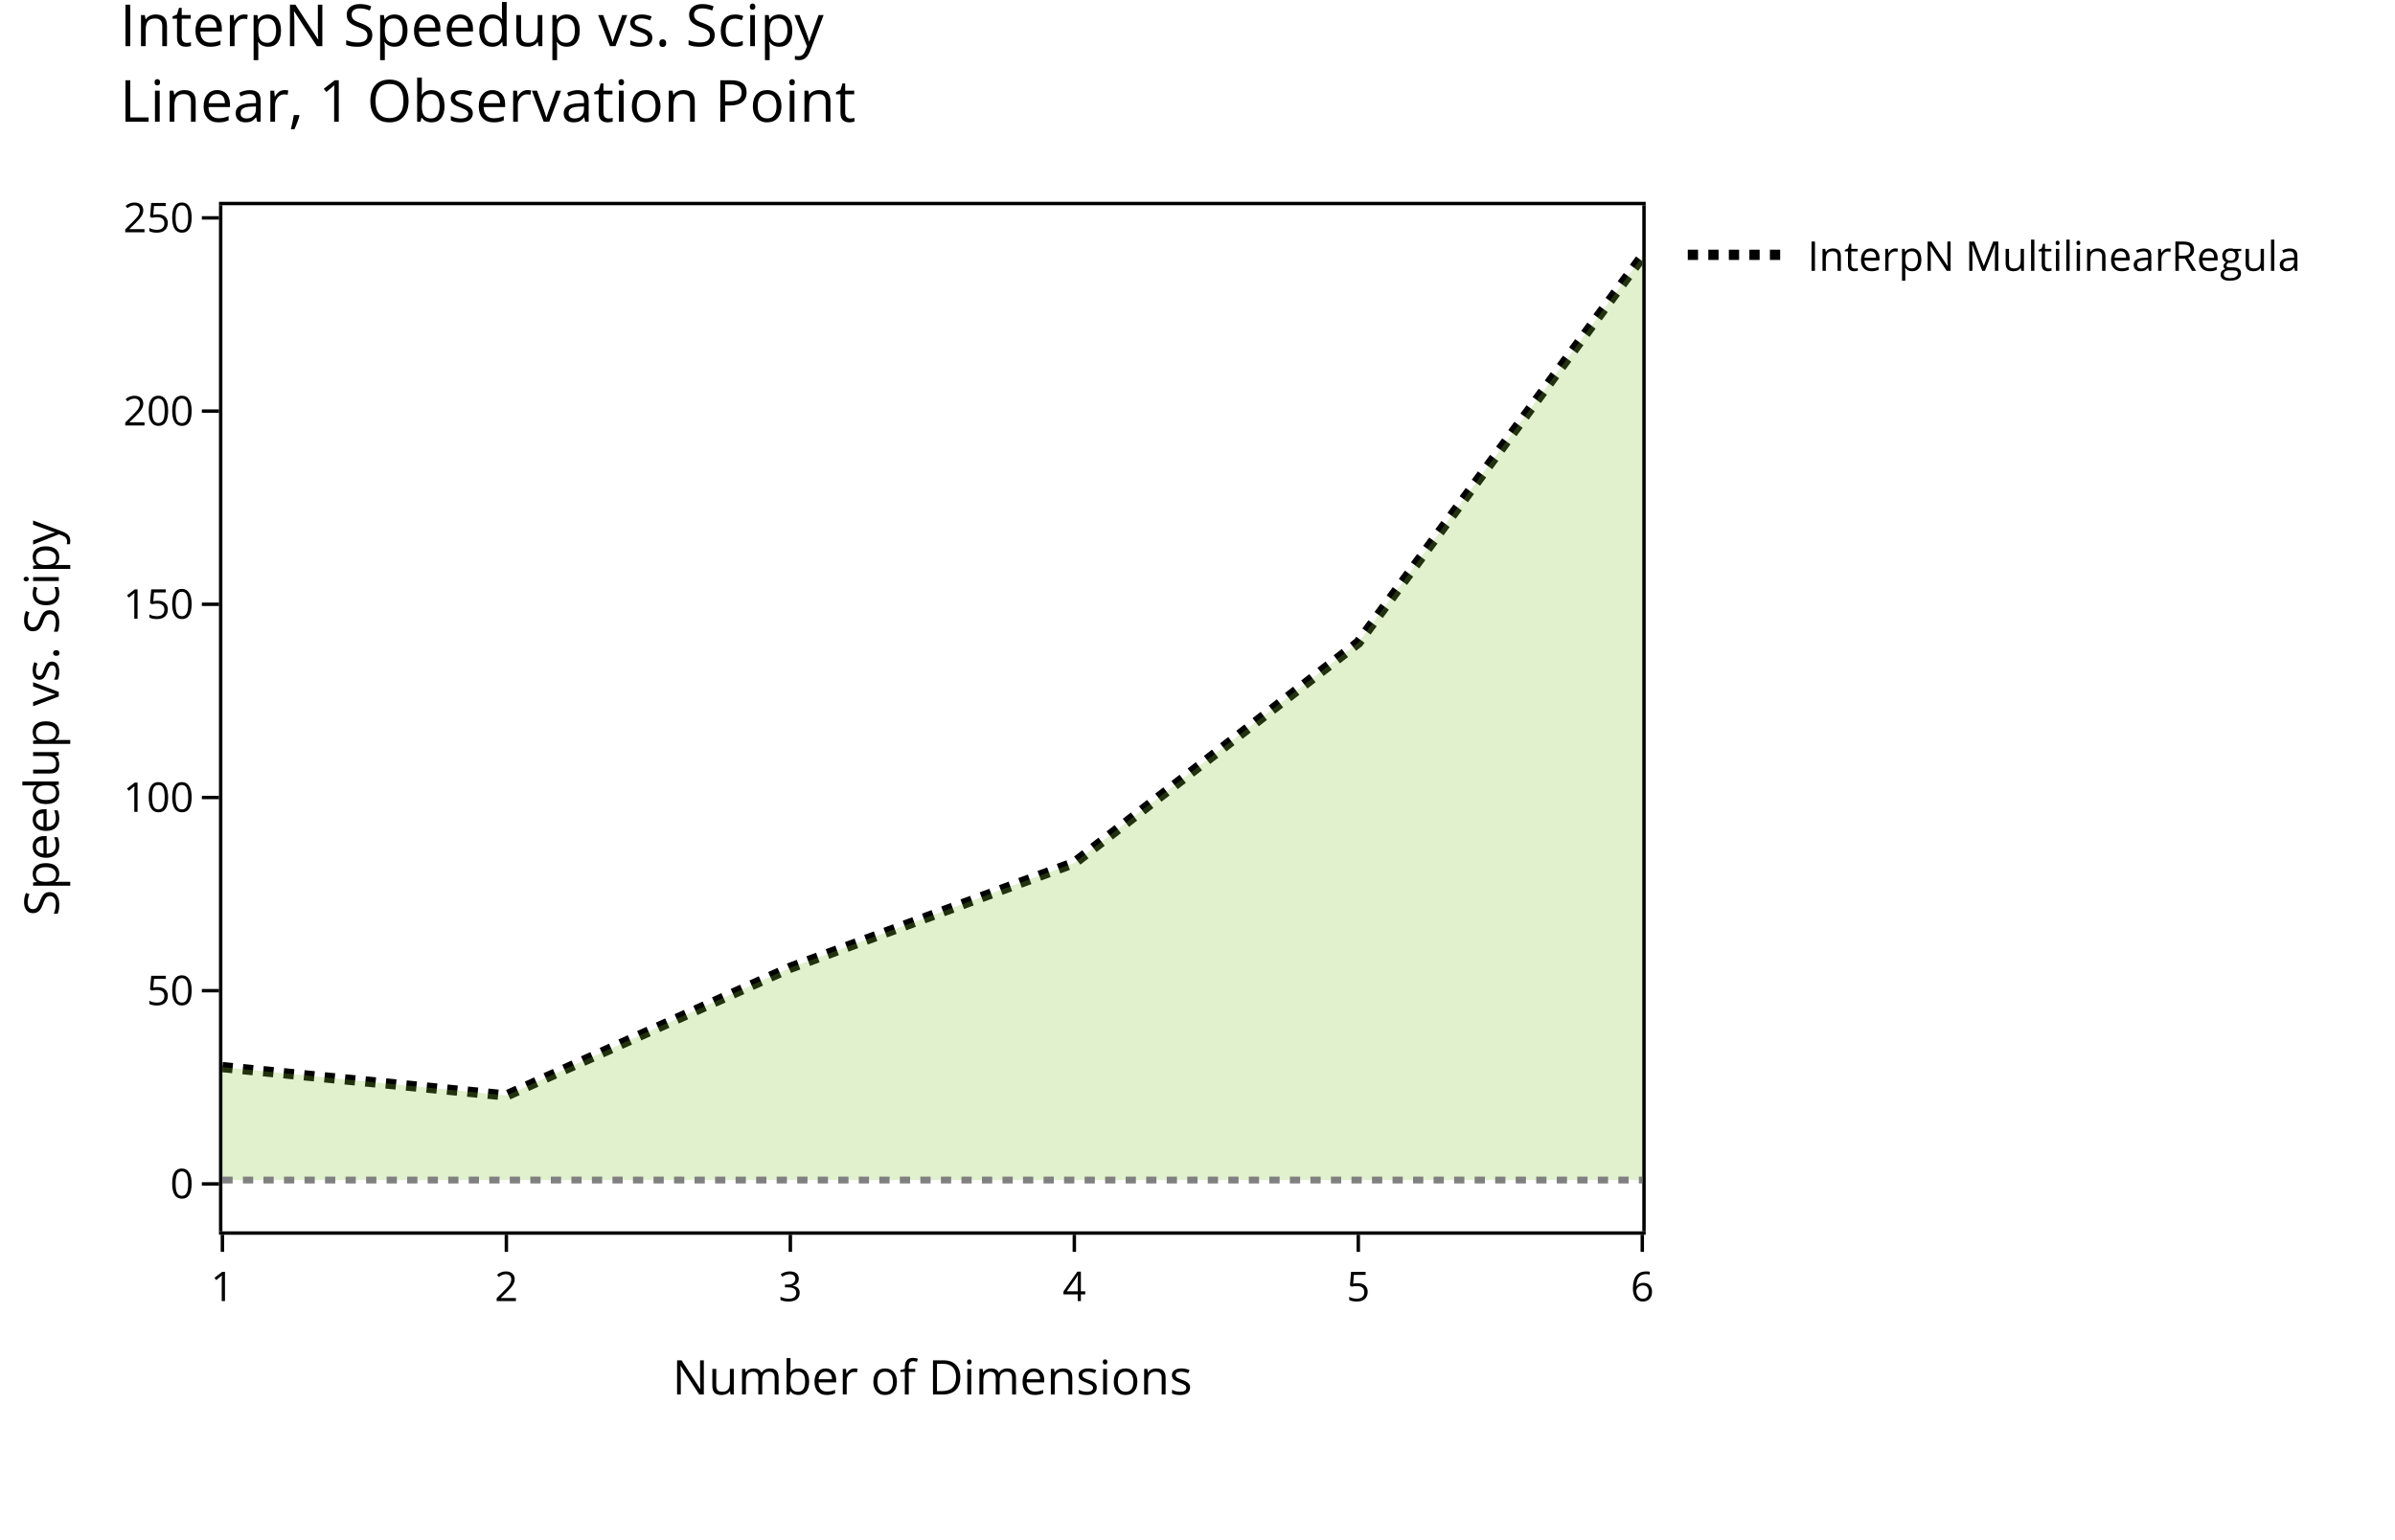
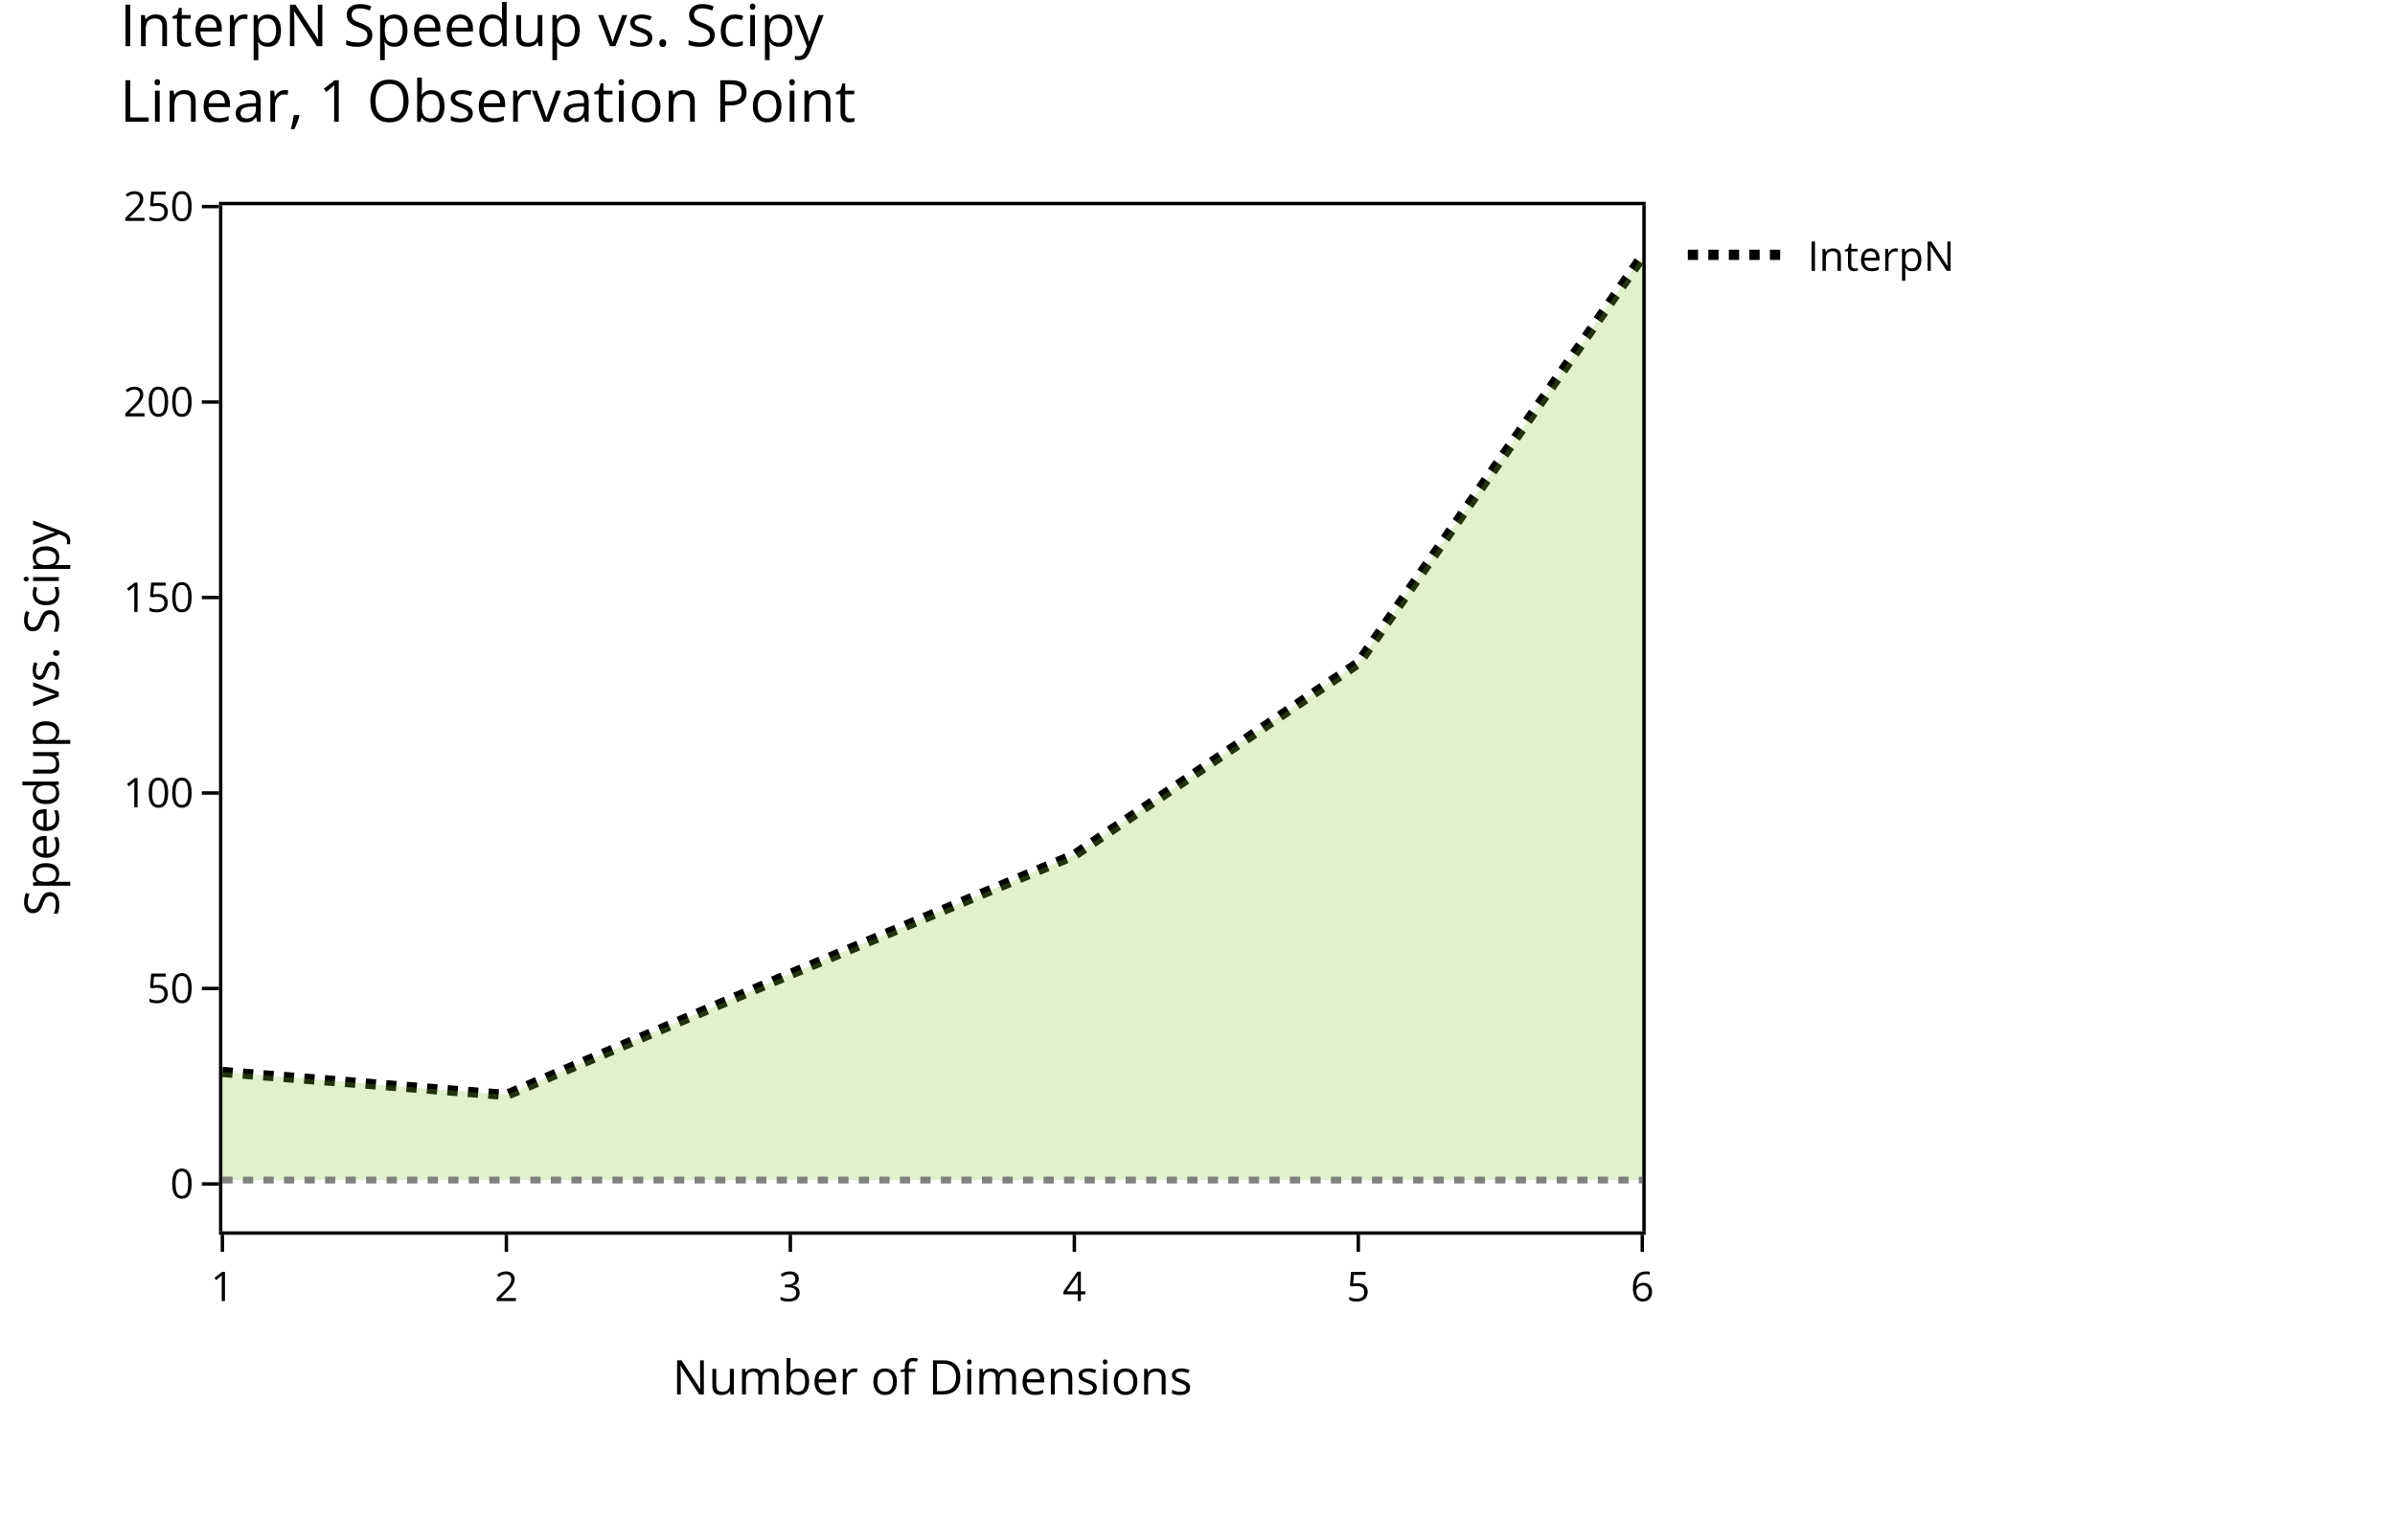
<svg xmlns="http://www.w3.org/2000/svg" class="main-svg" width="700" height="450" style="" viewBox="0 0 700 450">
  <rect x="0" y="0" width="700" height="450" style="fill: rgb(0, 0, 0); fill-opacity: 0;" />
-   <defs id="defs-471836">
+   <defs id="defs-07cdf6">
    <g class="clips">
-       <clipPath id="clip471836xyplot" class="plotclip">
+       <clipPath id="clip07cdf6xyplot" class="plotclip">
        <rect width="415" height="300" />
      </clipPath>
-       <clipPath class="axesclip" id="clip471836x">
+       <clipPath class="axesclip" id="clip07cdf6x">
        <rect x="65" y="0" width="415" height="450" />
      </clipPath>
-       <clipPath class="axesclip" id="clip471836y">
+       <clipPath class="axesclip" id="clip07cdf6y">
        <rect x="0" y="60" width="700" height="300" />
      </clipPath>
-       <clipPath class="axesclip" id="clip471836xy">
+       <clipPath class="axesclip" id="clip07cdf6xy">
        <rect x="65" y="60" width="415" height="300" />
      </clipPath>
    </g>
    <g class="gradients" />
    <g class="patterns" />
  </defs>
  <g class="bglayer">
    <rect class="bg" x="65" y="60" width="415" height="300" style="fill: rgb(0, 0, 0); fill-opacity: 0; stroke-width: 0;" />
  </g>
  <g class="layer-below">
    <g class="imagelayer" />
    <g class="shapelayer" />
  </g>
  <g class="cartesianlayer">
    <g class="subplot xy">
      <g class="layer-subplot">
        <g class="shapelayer" />
        <g class="imagelayer" />
      </g>
      <g class="minor-gridlayer">
        <g class="x" />
        <g class="y" />
      </g>
      <g class="gridlayer">
        <g class="x" />
        <g class="y" />
      </g>
      <g class="zerolinelayer" />
      <g class="layer-between">
        <g class="shapelayer" />
        <g class="imagelayer" />
      </g>
      <path class="xlines-below" />
      <path class="ylines-below" />
      <g class="overlines-below" />
      <g class="xaxislayer-below" />
      <g class="yaxislayer-below" />
      <g class="overaxes-below" />
      <g class="overplot">
-         <g class="xy" transform="translate(65,60)" clip-path="url(#clip471836xyplot)">
+         <g class="xy" transform="translate(65,60)" clip-path="url(#clip07cdf6xyplot)">
          <g class="scatterlayer mlayer">
-             <g class="trace scatter trace094508" style="stroke-miterlimit: 2; opacity: 1;">
+             <g class="trace scatter tracef62d0e" style="stroke-miterlimit: 2; opacity: 1;">
              <g class="fills" />
              <g class="errorbars" />
              <g class="lines">
-                 <path class="js-line" d="M0,251.98L83,260.29L166,222.92L249,192.26L332,127.88L415,15" style="vector-effect: none; fill: none; stroke: rgb(0, 0, 0); stroke-opacity: 1; stroke-dasharray: 3px, 3px; stroke-width: 3px; opacity: 1;" />
+                 <path class="js-line" d="M0,253.4L83,260.14L166,224.77L249,189.97L332,133.86L415,15" style="vector-effect: none; fill: none; stroke: rgb(0, 0, 0); stroke-opacity: 1; stroke-dasharray: 3px, 3px; stroke-width: 3px; opacity: 1;" />
              </g>
              <g class="points" />
              <g class="text" />
            </g>
-             <g class="trace scatter tracef6c69e" style="stroke-miterlimit: 2; opacity: 1;">
+             <g class="trace scatter tracea8b769" style="stroke-miterlimit: 2; opacity: 1;">
              <g class="fills">
                <g>
-                   <path class="js-fill" d="M0,251.98L83,260.29L166,222.92L249,192.26L332,127.88L415,15L415,285L0,285Z" style="fill: rgb(139, 196, 59); fill-opacity: 0.25; stroke-width: 0;" />
+                   <path class="js-fill" d="M0,253.4L83,260.14L166,224.77L249,189.97L332,133.86L415,15L415,285L0,285Z" style="fill: rgb(139, 196, 59); fill-opacity: 0.25; stroke-width: 0;" />
                </g>
              </g>
              <g class="errorbars" />
              <g class="lines">
-                 <path class="js-line" d="M0,251.98L83,260.29L166,222.92L249,192.26L332,127.88L415,15L415,285L0,285" style="vector-effect: none; fill: none; stroke: rgb(239, 85, 59); stroke-opacity: 1; stroke-width: 0px; opacity: 1;" />
+                 <path class="js-line" d="M0,253.4L83,260.14L166,224.77L249,189.97L332,133.86L415,15L415,285L0,285" style="vector-effect: none; fill: none; stroke: rgb(239, 85, 59); stroke-opacity: 1; stroke-width: 0px; opacity: 1;" />
              </g>
              <g class="points" />
              <g class="text" />
            </g>
          </g>
        </g>
      </g>
      <path class="xlines-above crisp" d="M64,360.5H481M64,59.5H481" style="fill: none; stroke-width: 1px; stroke: rgb(0, 0, 0); stroke-opacity: 1;" />
      <path class="ylines-above crisp" d="M64.5,60V360M480.5,60V360" style="fill: none; stroke-width: 1px; stroke: rgb(0, 0, 0); stroke-opacity: 1;" />
      <g class="overlines-above" />
      <g class="xaxislayer-above">
        <path class="xtick ticks crisp" d="M0,361v5" transform="translate(65,0)" style="stroke: rgb(0, 0, 0); stroke-opacity: 1; stroke-width: 1px;" />
        <path class="xtick ticks crisp" d="M0,361v5" transform="translate(148,0)" style="stroke: rgb(0, 0, 0); stroke-opacity: 1; stroke-width: 1px;" />
        <path class="xtick ticks crisp" d="M0,361v5" transform="translate(231,0)" style="stroke: rgb(0, 0, 0); stroke-opacity: 1; stroke-width: 1px;" />
        <path class="xtick ticks crisp" d="M0,361v5" transform="translate(314,0)" style="stroke: rgb(0, 0, 0); stroke-opacity: 1; stroke-width: 1px;" />
        <path class="xtick ticks crisp" d="M0,361v5" transform="translate(397,0)" style="stroke: rgb(0, 0, 0); stroke-opacity: 1; stroke-width: 1px;" />
        <path class="xtick ticks crisp" d="M0,361v5" transform="translate(480,0)" style="stroke: rgb(0, 0, 0); stroke-opacity: 1; stroke-width: 1px;" />
        <g class="xtick">
          <text text-anchor="middle" x="0" y="380.4" transform="translate(65,0)" style="font-family: 'Open Sans', verdana, arial, sans-serif; font-size: 12px; fill: rgb(0, 0, 0); fill-opacity: 1; white-space: pre; opacity: 1;">1</text>
        </g>
        <g class="xtick">
          <text text-anchor="middle" x="0" y="380.4" style="font-family: 'Open Sans', verdana, arial, sans-serif; font-size: 12px; fill: rgb(0, 0, 0); fill-opacity: 1; white-space: pre; opacity: 1;" transform="translate(148,0)">2</text>
        </g>
        <g class="xtick">
          <text text-anchor="middle" x="0" y="380.4" style="font-family: 'Open Sans', verdana, arial, sans-serif; font-size: 12px; fill: rgb(0, 0, 0); fill-opacity: 1; white-space: pre; opacity: 1;" transform="translate(231,0)">3</text>
        </g>
        <g class="xtick">
          <text text-anchor="middle" x="0" y="380.4" style="font-family: 'Open Sans', verdana, arial, sans-serif; font-size: 12px; fill: rgb(0, 0, 0); fill-opacity: 1; white-space: pre; opacity: 1;" transform="translate(314,0)">4</text>
        </g>
        <g class="xtick">
          <text text-anchor="middle" x="0" y="380.4" style="font-family: 'Open Sans', verdana, arial, sans-serif; font-size: 12px; fill: rgb(0, 0, 0); fill-opacity: 1; white-space: pre; opacity: 1;" transform="translate(397,0)">5</text>
        </g>
        <g class="xtick">
          <text text-anchor="middle" x="0" y="380.4" style="font-family: 'Open Sans', verdana, arial, sans-serif; font-size: 12px; fill: rgb(0, 0, 0); fill-opacity: 1; white-space: pre; opacity: 1;" transform="translate(480,0)">6</text>
        </g>
      </g>
      <g class="yaxislayer-above">
-         <path class="ytick ticks crisp" d="M64,0h-5" transform="translate(0,346.13)" style="stroke: rgb(0, 0, 0); stroke-opacity: 1; stroke-width: 1px;" />
-         <path class="ytick ticks crisp" d="M64,0h-5" transform="translate(0,289.64)" style="stroke: rgb(0, 0, 0); stroke-opacity: 1; stroke-width: 1px;" />
-         <path class="ytick ticks crisp" d="M64,0h-5" transform="translate(0,233.16)" style="stroke: rgb(0, 0, 0); stroke-opacity: 1; stroke-width: 1px;" />
-         <path class="ytick ticks crisp" d="M64,0h-5" transform="translate(0,176.67)" style="stroke: rgb(0, 0, 0); stroke-opacity: 1; stroke-width: 1px;" />
-         <path class="ytick ticks crisp" d="M64,0h-5" transform="translate(0,120.19)" style="stroke: rgb(0, 0, 0); stroke-opacity: 1; stroke-width: 1px;" />
-         <path class="ytick ticks crisp" d="M64,0h-5" transform="translate(0,63.7)" style="stroke: rgb(0, 0, 0); stroke-opacity: 1; stroke-width: 1px;" />
+         <path class="ytick ticks crisp" d="M64,0h-5" transform="translate(0,346.14)" style="stroke: rgb(0, 0, 0); stroke-opacity: 1; stroke-width: 1px;" />
+         <path class="ytick ticks crisp" d="M64,0h-5" transform="translate(0,288.99)" style="stroke: rgb(0, 0, 0); stroke-opacity: 1; stroke-width: 1px;" />
+         <path class="ytick ticks crisp" d="M64,0h-5" transform="translate(0,231.84)" style="stroke: rgb(0, 0, 0); stroke-opacity: 1; stroke-width: 1px;" />
+         <path class="ytick ticks crisp" d="M64,0h-5" transform="translate(0,174.69)" style="stroke: rgb(0, 0, 0); stroke-opacity: 1; stroke-width: 1px;" />
+         <path class="ytick ticks crisp" d="M64,0h-5" transform="translate(0,117.54)" style="stroke: rgb(0, 0, 0); stroke-opacity: 1; stroke-width: 1px;" />
+         <path class="ytick ticks crisp" d="M64,0h-5" transform="translate(0,60.39)" style="stroke: rgb(0, 0, 0); stroke-opacity: 1; stroke-width: 1px;" />
        <g class="ytick">
-           <text text-anchor="end" x="56.6" y="4.2" transform="translate(0,346.13)" style="font-family: 'Open Sans', verdana, arial, sans-serif; font-size: 12px; fill: rgb(0, 0, 0); fill-opacity: 1; white-space: pre; opacity: 1;">0</text>
+           <text text-anchor="end" x="56.6" y="4.2" transform="translate(0,346.14)" style="font-family: 'Open Sans', verdana, arial, sans-serif; font-size: 12px; fill: rgb(0, 0, 0); fill-opacity: 1; white-space: pre; opacity: 1;">0</text>
        </g>
        <g class="ytick">
-           <text text-anchor="end" x="56.6" y="4.2" style="font-family: 'Open Sans', verdana, arial, sans-serif; font-size: 12px; fill: rgb(0, 0, 0); fill-opacity: 1; white-space: pre; opacity: 1;" transform="translate(0,289.64)">50</text>
+           <text text-anchor="end" x="56.6" y="4.2" style="font-family: 'Open Sans', verdana, arial, sans-serif; font-size: 12px; fill: rgb(0, 0, 0); fill-opacity: 1; white-space: pre; opacity: 1;" transform="translate(0,288.99)">50</text>
        </g>
        <g class="ytick">
-           <text text-anchor="end" x="56.6" y="4.2" style="font-family: 'Open Sans', verdana, arial, sans-serif; font-size: 12px; fill: rgb(0, 0, 0); fill-opacity: 1; white-space: pre; opacity: 1;" transform="translate(0,233.16)">100</text>
+           <text text-anchor="end" x="56.6" y="4.2" style="font-family: 'Open Sans', verdana, arial, sans-serif; font-size: 12px; fill: rgb(0, 0, 0); fill-opacity: 1; white-space: pre; opacity: 1;" transform="translate(0,231.84)">100</text>
        </g>
        <g class="ytick">
-           <text text-anchor="end" x="56.6" y="4.2" style="font-family: 'Open Sans', verdana, arial, sans-serif; font-size: 12px; fill: rgb(0, 0, 0); fill-opacity: 1; white-space: pre; opacity: 1;" transform="translate(0,176.67)">150</text>
+           <text text-anchor="end" x="56.6" y="4.2" style="font-family: 'Open Sans', verdana, arial, sans-serif; font-size: 12px; fill: rgb(0, 0, 0); fill-opacity: 1; white-space: pre; opacity: 1;" transform="translate(0,174.69)">150</text>
        </g>
        <g class="ytick">
-           <text text-anchor="end" x="56.6" y="4.2" style="font-family: 'Open Sans', verdana, arial, sans-serif; font-size: 12px; fill: rgb(0, 0, 0); fill-opacity: 1; white-space: pre; opacity: 1;" transform="translate(0,120.19)">200</text>
+           <text text-anchor="end" x="56.6" y="4.2" style="font-family: 'Open Sans', verdana, arial, sans-serif; font-size: 12px; fill: rgb(0, 0, 0); fill-opacity: 1; white-space: pre; opacity: 1;" transform="translate(0,117.54)">200</text>
        </g>
        <g class="ytick">
-           <text text-anchor="end" x="56.6" y="4.2" style="font-family: 'Open Sans', verdana, arial, sans-serif; font-size: 12px; fill: rgb(0, 0, 0); fill-opacity: 1; white-space: pre; opacity: 1;" transform="translate(0,63.7)">250</text>
+           <text text-anchor="end" x="56.6" y="4.2" style="font-family: 'Open Sans', verdana, arial, sans-serif; font-size: 12px; fill: rgb(0, 0, 0); fill-opacity: 1; white-space: pre; opacity: 1;" transform="translate(0,60.39)">250</text>
        </g>
      </g>
      <g class="overaxes-above" />
    </g>
  </g>
  <g class="polarlayer" />
  <g class="smithlayer" />
  <g class="ternarylayer" />
  <g class="geolayer" />
  <g class="funnelarealayer" />
  <g class="pielayer" />
  <g class="iciclelayer" />
  <g class="treemaplayer" />
  <g class="sunburstlayer" />
  <g class="glimages" />
-   <defs id="topdefs-471836">
+   <defs id="topdefs-07cdf6">
    <g class="clips" />
-     <clipPath id="legend471836">
-       <rect width="185" height="29" x="0" y="0" />
+     <clipPath id="legend07cdf6">
+       <rect width="85" height="29" x="0" y="0" />
    </clipPath>
  </defs>
  <g class="layer-above">
    <g class="imagelayer" />
    <g class="shapelayer">
-       <g class="shape-group" data-index="0" clip-path="url(#clip471836y)">
+       <g class="shape-group" data-index="0" clip-path="url(#clip07cdf6y)">
        <path data-index="0" fill-rule="evenodd" d="M65,345L480,345" style="opacity: 1; stroke: rgb(128, 128, 128); stroke-opacity: 1; fill: rgb(0, 0, 0); fill-opacity: 0; stroke-dasharray: 3px, 3px; stroke-width: 2px;" />
      </g>
    </g>
  </g>
  <g class="infolayer">
    <g class="legend" pointer-events="all" transform="translate(488.3,60)">
-       <rect class="bg" shape-rendering="crispEdges" width="185" height="29" x="0" y="0" style="stroke: rgb(68, 68, 68); stroke-opacity: 1; fill: rgb(0, 0, 0); fill-opacity: 0; stroke-width: 0px;" />
-       <g class="scrollbox" transform="" clip-path="url(#legend471836)">
+       <rect class="bg" shape-rendering="crispEdges" width="85" height="29" x="0" y="0" style="stroke: rgb(68, 68, 68); stroke-opacity: 1; fill: rgb(0, 0, 0); fill-opacity: 0; stroke-width: 0px;" />
+       <g class="scrollbox" transform="" clip-path="url(#legend07cdf6)">
        <g class="groups">
          <g class="traces" transform="translate(0,14.5)" style="opacity: 1;">
-             <text class="legendtext" text-anchor="start" x="40" y="4.68" style="font-family: 'Open Sans', verdana, arial, sans-serif; font-size: 12px; fill: rgb(0, 0, 0); fill-opacity: 1; white-space: pre;">InterpN MultilinearRegular</text>
+             <text class="legendtext" text-anchor="start" x="40" y="4.68" style="font-family: 'Open Sans', verdana, arial, sans-serif; font-size: 12px; fill: rgb(0, 0, 0); fill-opacity: 1; white-space: pre;">InterpN</text>
            <g class="layers" style="opacity: 1;">
              <g class="legendfill" />
              <g class="legendlines">
                <path class="js-line" d="M5,0h30" style="fill: none; stroke: rgb(0, 0, 0); stroke-opacity: 1; stroke-dasharray: 3px, 3px; stroke-width: 3px;" />
              </g>
              <g class="legendsymbols">
                <g class="legendpoints" />
              </g>
            </g>
-             <rect class="legendtoggle" x="0" y="-9.5" width="179.406" height="19" style="fill: rgb(0, 0, 0); fill-opacity: 0;" />
+             <rect class="legendtoggle" x="0" y="-9.5" width="79.359" height="19" style="fill: rgb(0, 0, 0); fill-opacity: 0;" />
          </g>
        </g>
      </g>
      <rect class="scrollbar" rx="20" ry="3" width="0" height="0" x="0" y="0" style="fill: rgb(128, 139, 164); fill-opacity: 1;" />
    </g>
    <g class="g-gtitle">
      <text class="gtitle" x="35" y="13.5" text-anchor="start" dy="0.7em" style="opacity: 1; font-family: 'Open Sans', verdana, arial, sans-serif; font-size: 17px; fill: rgb(0, 0, 0); fill-opacity: 1; white-space: pre;">
        <tspan class="line" dy="0em" x="35" y="13.5">InterpN Speedup vs. Scipy</tspan>
        <tspan class="line" dy="1.3em" x="35" y="13.5">Linear, 1 Observation Point</tspan>
      </text>
    </g>
    <g class="g-xtitle">
      <text class="xtitle" x="272.5" y="407.706" text-anchor="middle" style="opacity: 1; font-family: 'Open Sans', verdana, arial, sans-serif; font-size: 14px; fill: rgb(0, 0, 0); fill-opacity: 1; white-space: pre;">Number of Dimensions</text>
    </g>
    <g class="g-ytitle">
      <text class="ytitle" transform="rotate(-90,17.17813,210)" x="17.178" y="210" text-anchor="middle" style="opacity: 1; font-family: 'Open Sans', verdana, arial, sans-serif; font-size: 14px; fill: rgb(0, 0, 0); fill-opacity: 1; white-space: pre;">Speedup vs. Scipy</text>
    </g>
  </g>
</svg>
